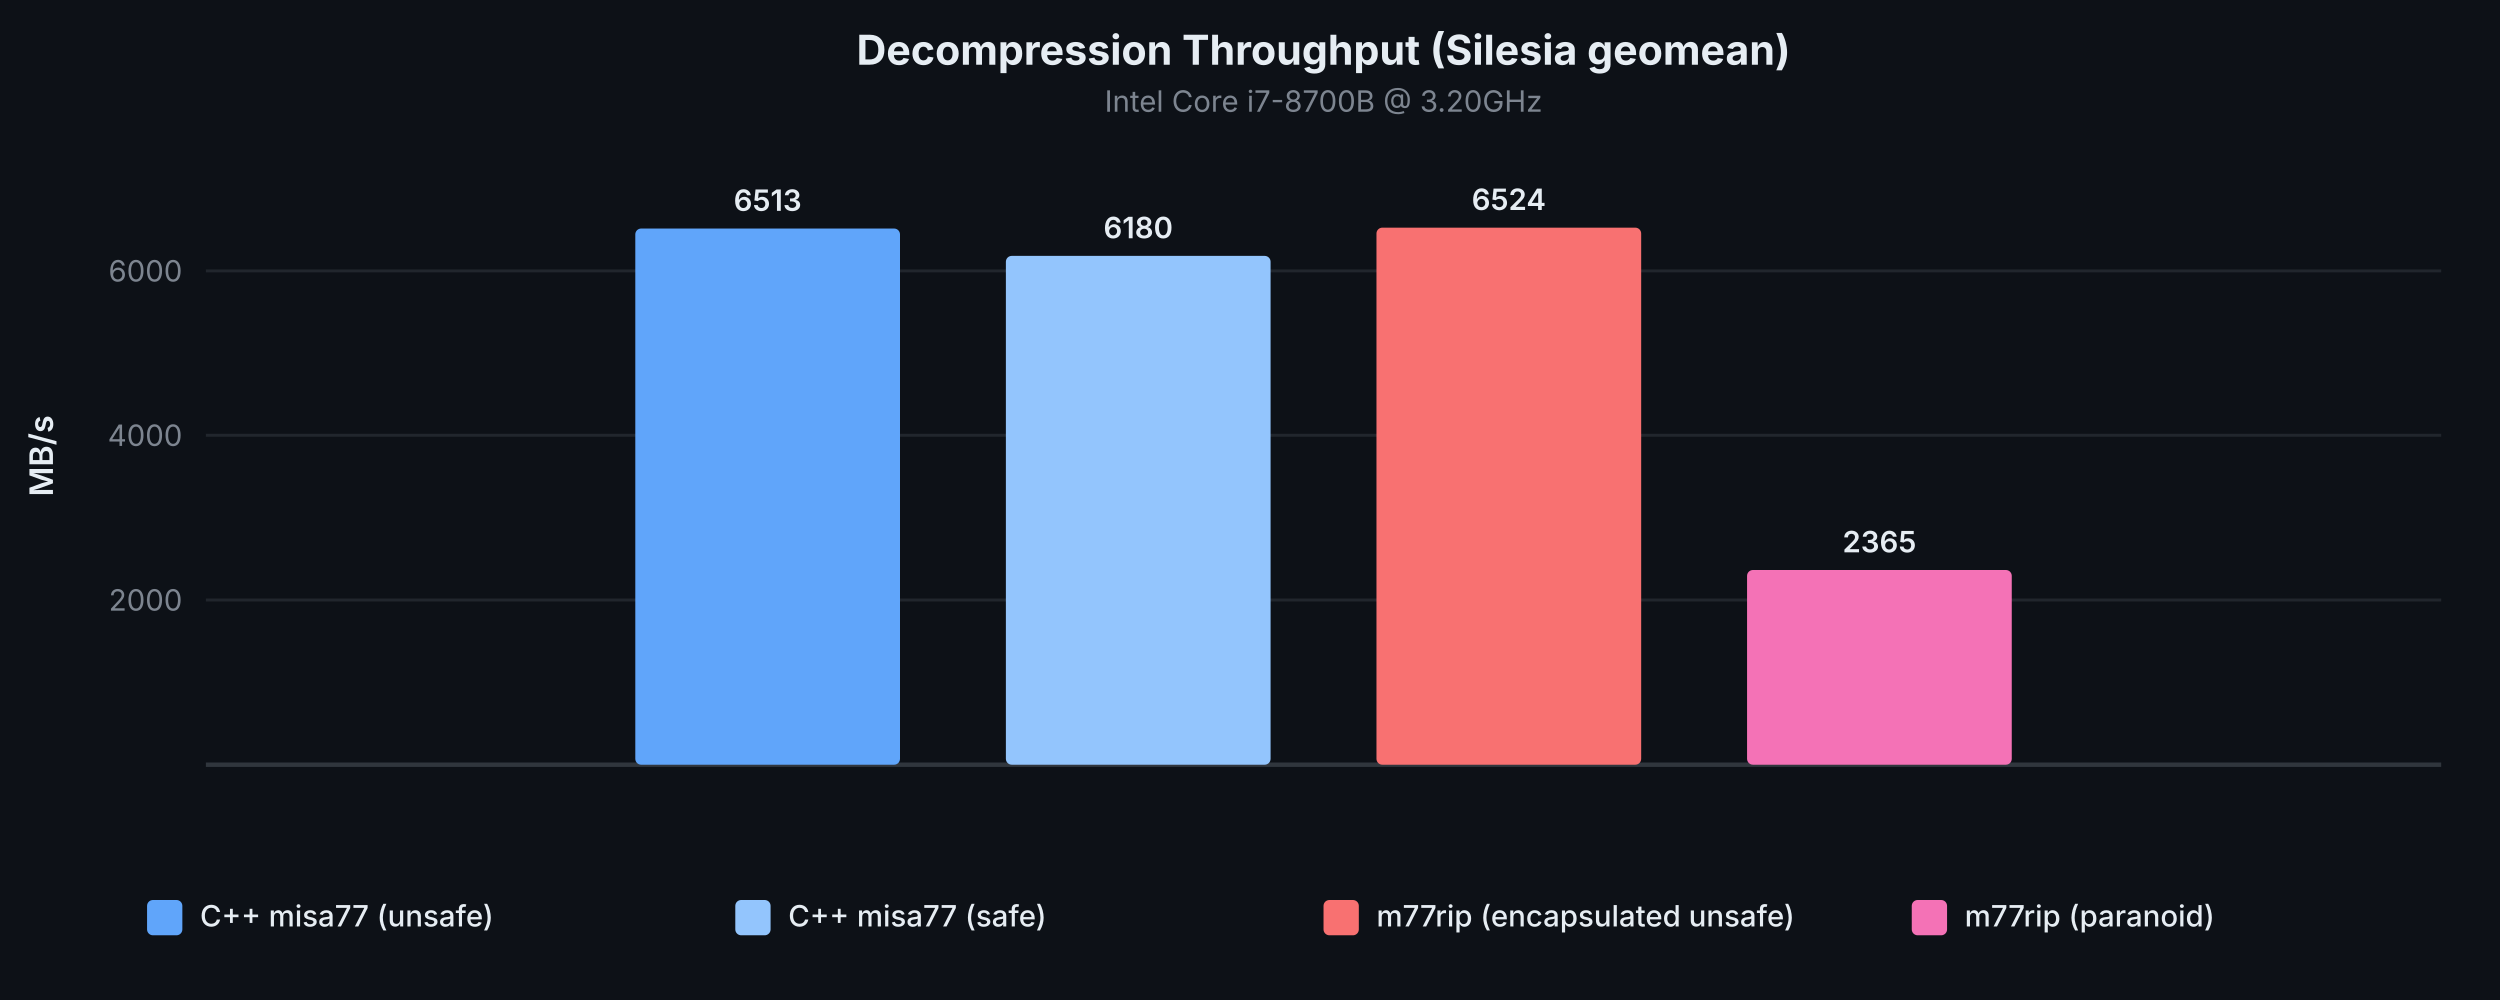
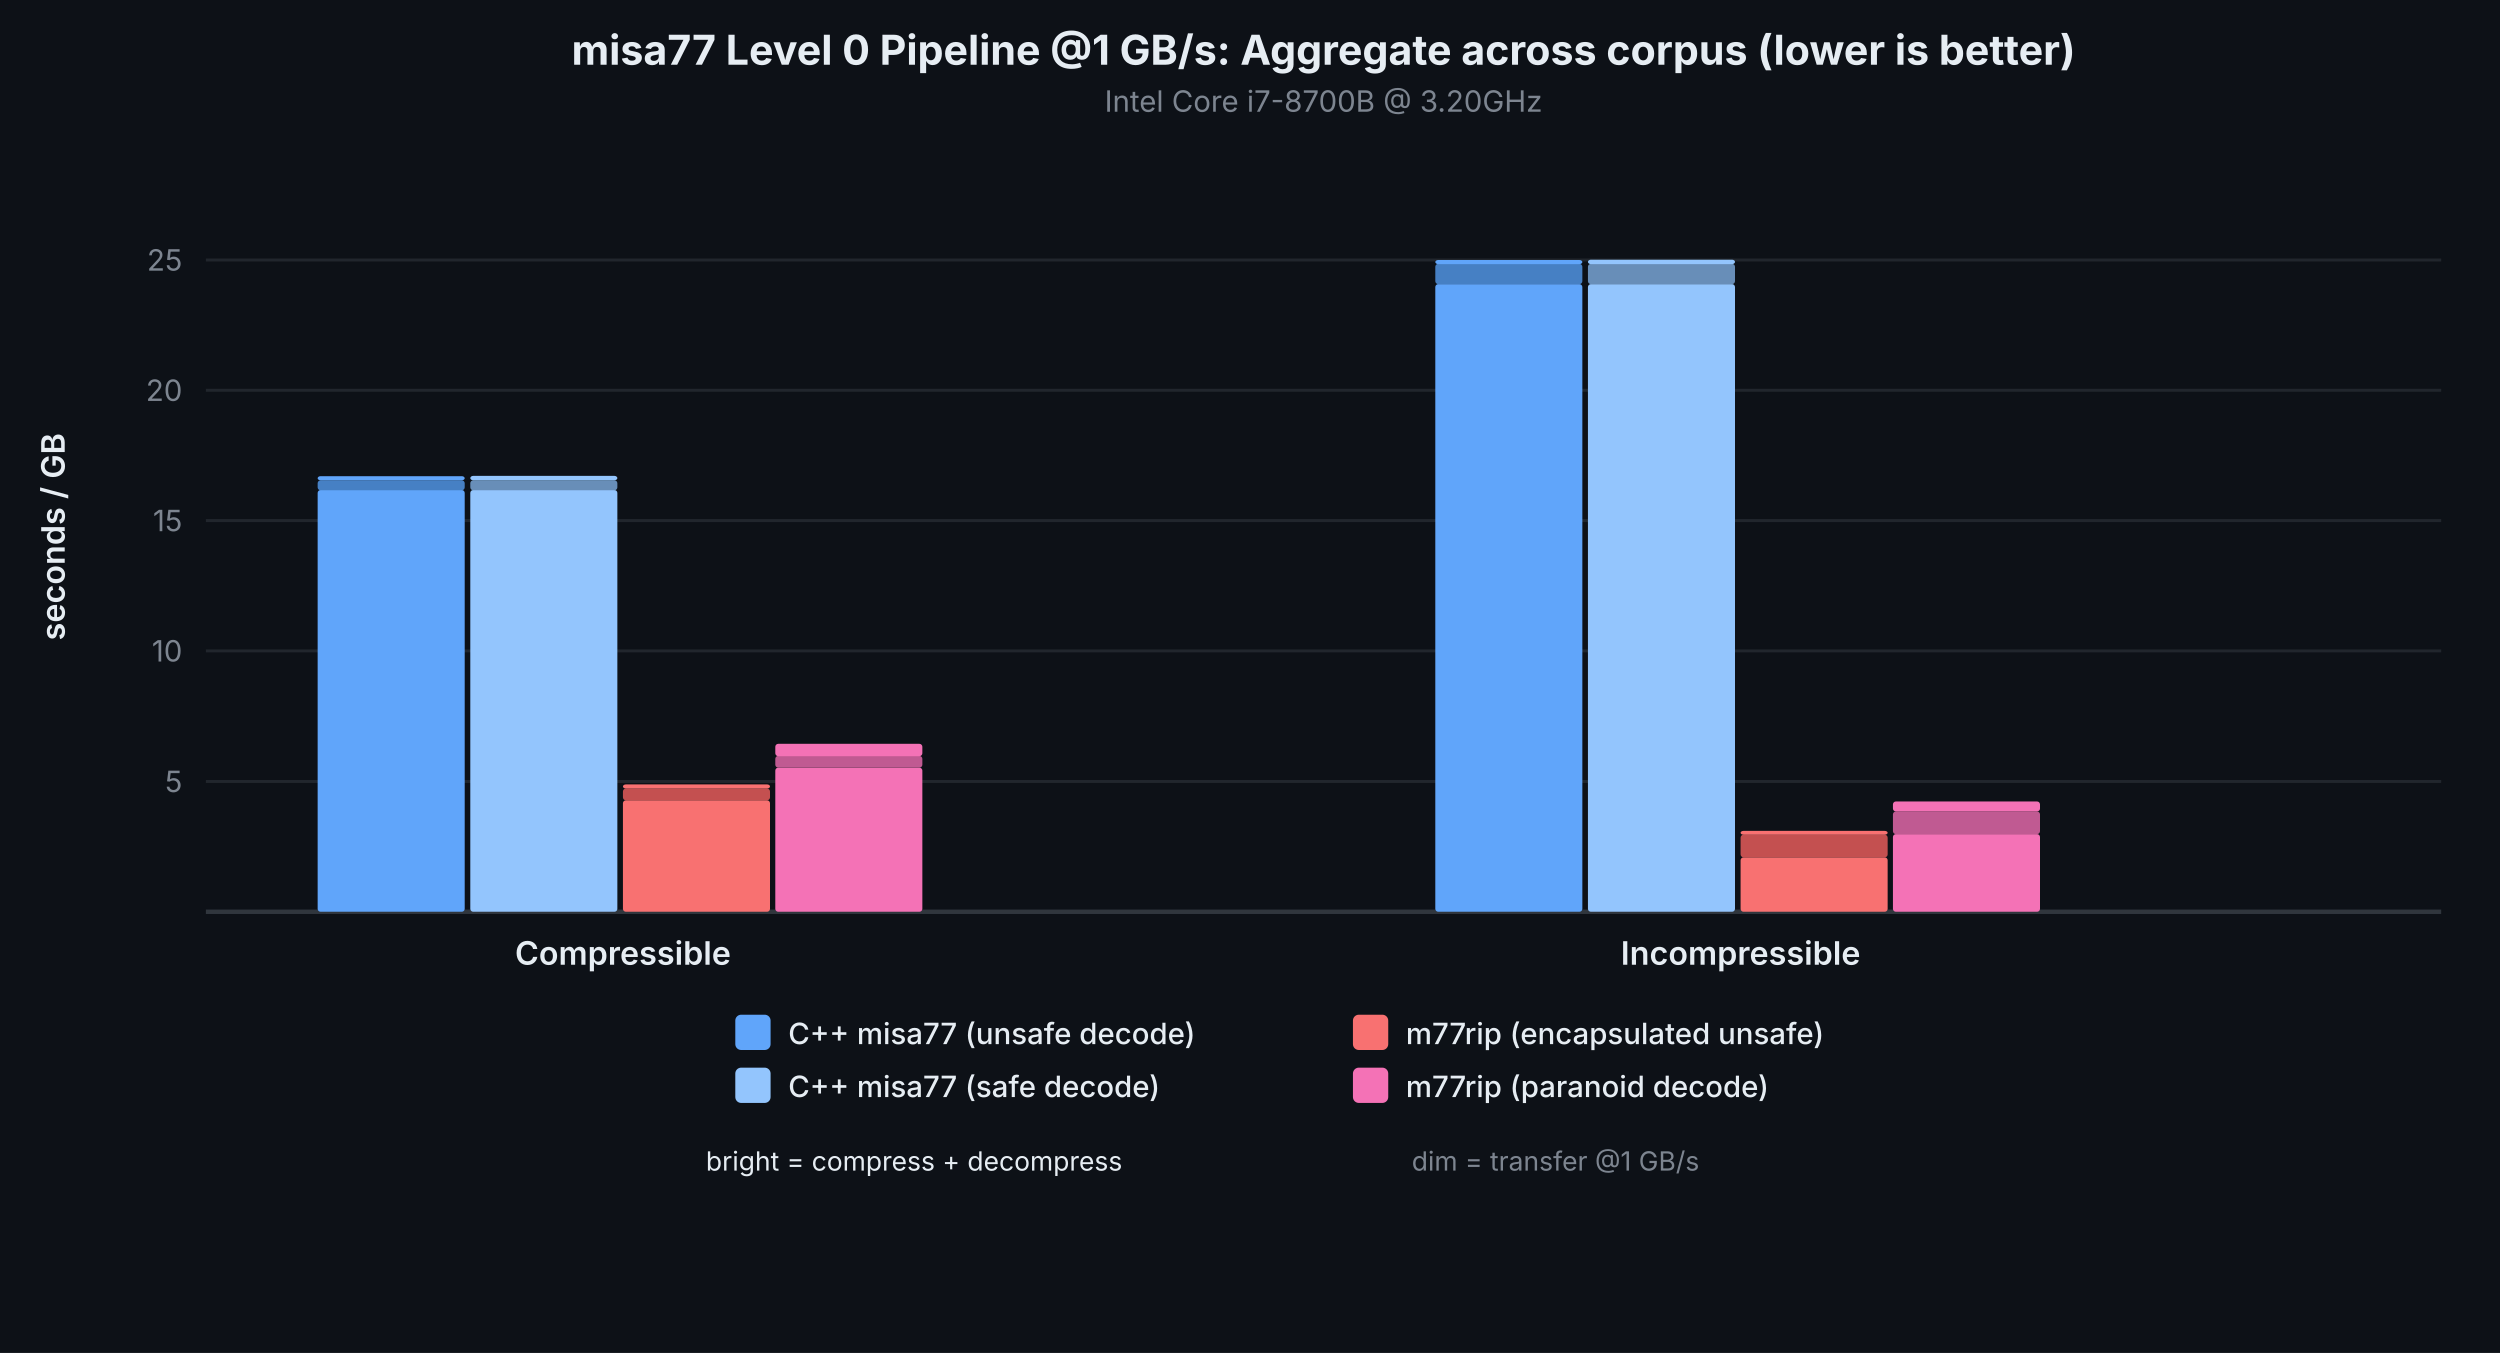
- <svg xmlns="http://www.w3.org/2000/svg" viewBox="0 0 850 340" font-family="system-ui, -apple-system, sans-serif">
-   <rect width="850" height="340" fill="#0d1117" />
-   <text x="450.0" y="22" text-anchor="middle" fill="#e6edf3" font-size="14" font-weight="700">Decompression Throughput (Silesia geomean)</text>
+ <svg xmlns="http://www.w3.org/2000/svg" viewBox="0 0 850 460" font-family="system-ui, -apple-system, sans-serif">
+   <rect width="850" height="460" fill="#0d1117" />
+   <text x="450.0" y="22" text-anchor="middle" fill="#e6edf3" font-size="14" font-weight="700">misa77 Level 0 Pipeline @1 GB/s: Aggregate across corpus (lower is better)</text>
  <text x="450.0" y="38" text-anchor="middle" fill="#7d8590" font-size="10">Intel Core i7-8700B @ 3.20GHz</text>
-   <line x1="70" y1="204.0" x2="830" y2="204.0" stroke="#21262d" stroke-width="1" />
-   <text x="62" y="204.0" text-anchor="end" dominant-baseline="middle" fill="#7d8590" font-size="10">2000</text>
-   <line x1="70" y1="148.0" x2="830" y2="148.0" stroke="#21262d" stroke-width="1" />
-   <text x="62" y="148.0" text-anchor="end" dominant-baseline="middle" fill="#7d8590" font-size="10">4000</text>
-   <line x1="70" y1="92.1" x2="830" y2="92.1" stroke="#21262d" stroke-width="1" />
-   <text x="62" y="92.1" text-anchor="end" dominant-baseline="middle" fill="#7d8590" font-size="10">6000</text>
-   <line x1="70" y1="260" x2="830" y2="260" stroke="#30363d" stroke-width="1.5" />
-   <text x="18" y="155.0" text-anchor="middle" fill="#e6edf3" font-size="11" font-weight="600" transform="rotate(-90,18,155.0)">MB/s</text>
-   <rect x="216.0" y="77.7" width="90.0" height="182.3" fill="#60a5fa" rx="2" />
-   <text x="261.0" y="71.7" text-anchor="middle" fill="#e6edf3" font-size="10" font-weight="600">6513</text>
-   <rect x="342.0" y="87.0" width="90.0" height="173.0" fill="#93c5fd" rx="2" />
-   <text x="387.0" y="81.0" text-anchor="middle" fill="#e6edf3" font-size="10" font-weight="600">6180</text>
-   <rect x="468.0" y="77.4" width="90.0" height="182.6" fill="#f87171" rx="2" />
-   <text x="513.0" y="71.4" text-anchor="middle" fill="#e6edf3" font-size="10" font-weight="600">6524</text>
-   <rect x="594.0" y="193.8" width="90.0" height="66.2" fill="#f472b6" rx="2" />
-   <text x="639.0" y="187.8" text-anchor="middle" fill="#e6edf3" font-size="10" font-weight="600">2365</text>
-   <rect x="50" y="306" width="12" height="12" fill="#60a5fa" rx="2" />
-   <text x="68" y="315" fill="#e6edf3" font-size="10" font-weight="500">C++ misa77 (unsafe)</text>
-   <rect x="250" y="306" width="12" height="12" fill="#93c5fd" rx="2" />
-   <text x="268" y="315" fill="#e6edf3" font-size="10" font-weight="500">C++ misa77 (safe)</text>
-   <rect x="450" y="306" width="12" height="12" fill="#f87171" rx="2" />
-   <text x="468" y="315" fill="#e6edf3" font-size="10" font-weight="500">m77rip (encapsulated unsafe)</text>
-   <rect x="650" y="306" width="12" height="12" fill="#f472b6" rx="2" />
-   <text x="668" y="315" fill="#e6edf3" font-size="10" font-weight="500">m77rip (paranoid)</text>
+   <line x1="70" y1="265.7" x2="830" y2="265.7" stroke="#21262d" stroke-width="1" />
+   <text x="62" y="265.7" text-anchor="end" dominant-baseline="middle" fill="#7d8590" font-size="10">5</text>
+   <line x1="70" y1="221.3" x2="830" y2="221.3" stroke="#21262d" stroke-width="1" />
+   <text x="62" y="221.3" text-anchor="end" dominant-baseline="middle" fill="#7d8590" font-size="10">10</text>
+   <line x1="70" y1="177.0" x2="830" y2="177.0" stroke="#21262d" stroke-width="1" />
+   <text x="62" y="177.0" text-anchor="end" dominant-baseline="middle" fill="#7d8590" font-size="10">15</text>
+   <line x1="70" y1="132.7" x2="830" y2="132.7" stroke="#21262d" stroke-width="1" />
+   <text x="62" y="132.7" text-anchor="end" dominant-baseline="middle" fill="#7d8590" font-size="10">20</text>
+   <line x1="70" y1="88.4" x2="830" y2="88.4" stroke="#21262d" stroke-width="1" />
+   <text x="62" y="88.4" text-anchor="end" dominant-baseline="middle" fill="#7d8590" font-size="10">25</text>
+   <line x1="70" y1="310" x2="830" y2="310" stroke="#30363d" stroke-width="1.5" />
+   <text x="22" y="182.5" text-anchor="middle" fill="#e6edf3" font-size="11" font-weight="600" transform="rotate(-90,22,182.5)">seconds / GB</text>
+   <rect x="108.0" y="166.6" width="50.0" height="143.4" fill="#60a5fa" rx="1" />
+   <rect x="108.0" y="163.3" width="50.0" height="3.4" fill="#4680c4" rx="1" />
+   <rect x="108.0" y="161.9" width="50.0" height="1.4" fill="#60a5fa" rx="1" />
+   <rect x="159.9" y="166.6" width="50.0" height="143.4" fill="#93c5fd" rx="1" />
+   <rect x="159.9" y="163.3" width="50.0" height="3.4" fill="#688eb8" rx="1" />
+   <rect x="159.9" y="161.8" width="50.0" height="1.5" fill="#93c5fd" rx="1" />
+   <rect x="211.8" y="272.1" width="50.0" height="37.9" fill="#f87171" rx="1" />
+   <rect x="211.8" y="268.1" width="50.0" height="4.0" fill="#c45050" rx="1" />
+   <rect x="211.8" y="266.7" width="50.0" height="1.4" fill="#f87171" rx="1" />
+   <rect x="263.6" y="261.0" width="50.0" height="49.0" fill="#f472b6" rx="1" />
+   <rect x="263.6" y="257.0" width="50.0" height="4.0" fill="#c05a92" rx="1" />
+   <rect x="263.6" y="252.9" width="50.0" height="4.2" fill="#f472b6" rx="1" />
+   <text x="211.8" y="328" text-anchor="middle" fill="#e6edf3" font-size="11" font-weight="600">Compressible</text>
+   <rect x="488.0" y="96.6" width="50.0" height="213.4" fill="#60a5fa" rx="1" />
+   <rect x="488.0" y="89.7" width="50.0" height="6.9" fill="#4680c4" rx="1" />
+   <rect x="488.0" y="88.4" width="50.0" height="1.4" fill="#60a5fa" rx="1" />
+   <rect x="539.9" y="96.6" width="50.0" height="213.4" fill="#93c5fd" rx="1" />
+   <rect x="539.9" y="89.7" width="50.0" height="6.9" fill="#688eb8" rx="1" />
+   <rect x="539.9" y="88.3" width="50.0" height="1.5" fill="#93c5fd" rx="1" />
+   <rect x="591.8" y="291.5" width="50.0" height="18.5" fill="#f87171" rx="1" />
+   <rect x="591.8" y="283.8" width="50.0" height="7.7" fill="#c45050" rx="1" />
+   <rect x="591.8" y="282.5" width="50.0" height="1.3" fill="#f87171" rx="1" />
+   <rect x="643.6" y="283.6" width="50.0" height="26.4" fill="#f472b6" rx="1" />
+   <rect x="643.6" y="275.9" width="50.0" height="7.7" fill="#c05a92" rx="1" />
+   <rect x="643.6" y="272.5" width="50.0" height="3.4" fill="#f472b6" rx="1" />
+   <text x="591.8" y="328" text-anchor="middle" fill="#e6edf3" font-size="11" font-weight="600">Incompressible</text>
+   <rect x="250" y="345" width="12" height="12" fill="#60a5fa" rx="2" />
+   <text x="268" y="355" fill="#e6edf3" font-size="10" font-weight="500">C++ misa77 (unsafe decode)</text>
+   <rect x="250" y="363" width="12" height="12" fill="#93c5fd" rx="2" />
+   <text x="268" y="373" fill="#e6edf3" font-size="10" font-weight="500">C++ misa77 (safe decode)</text>
+   <rect x="460" y="345" width="12" height="12" fill="#f87171" rx="2" />
+   <text x="478" y="355" fill="#e6edf3" font-size="10" font-weight="500">m77rip (encapsulated unsafe)</text>
+   <rect x="460" y="363" width="12" height="12" fill="#f472b6" rx="2" />
+   <text x="478" y="373" fill="#e6edf3" font-size="10" font-weight="500">m77rip (paranoid decode)</text>
+   <text x="240" y="398" fill="#e6edf3" font-size="9">bright = compress + decompress</text>
+   <text x="480" y="398" fill="#7d8590" font-size="9">dim = transfer @1 GB/s</text>
</svg>
